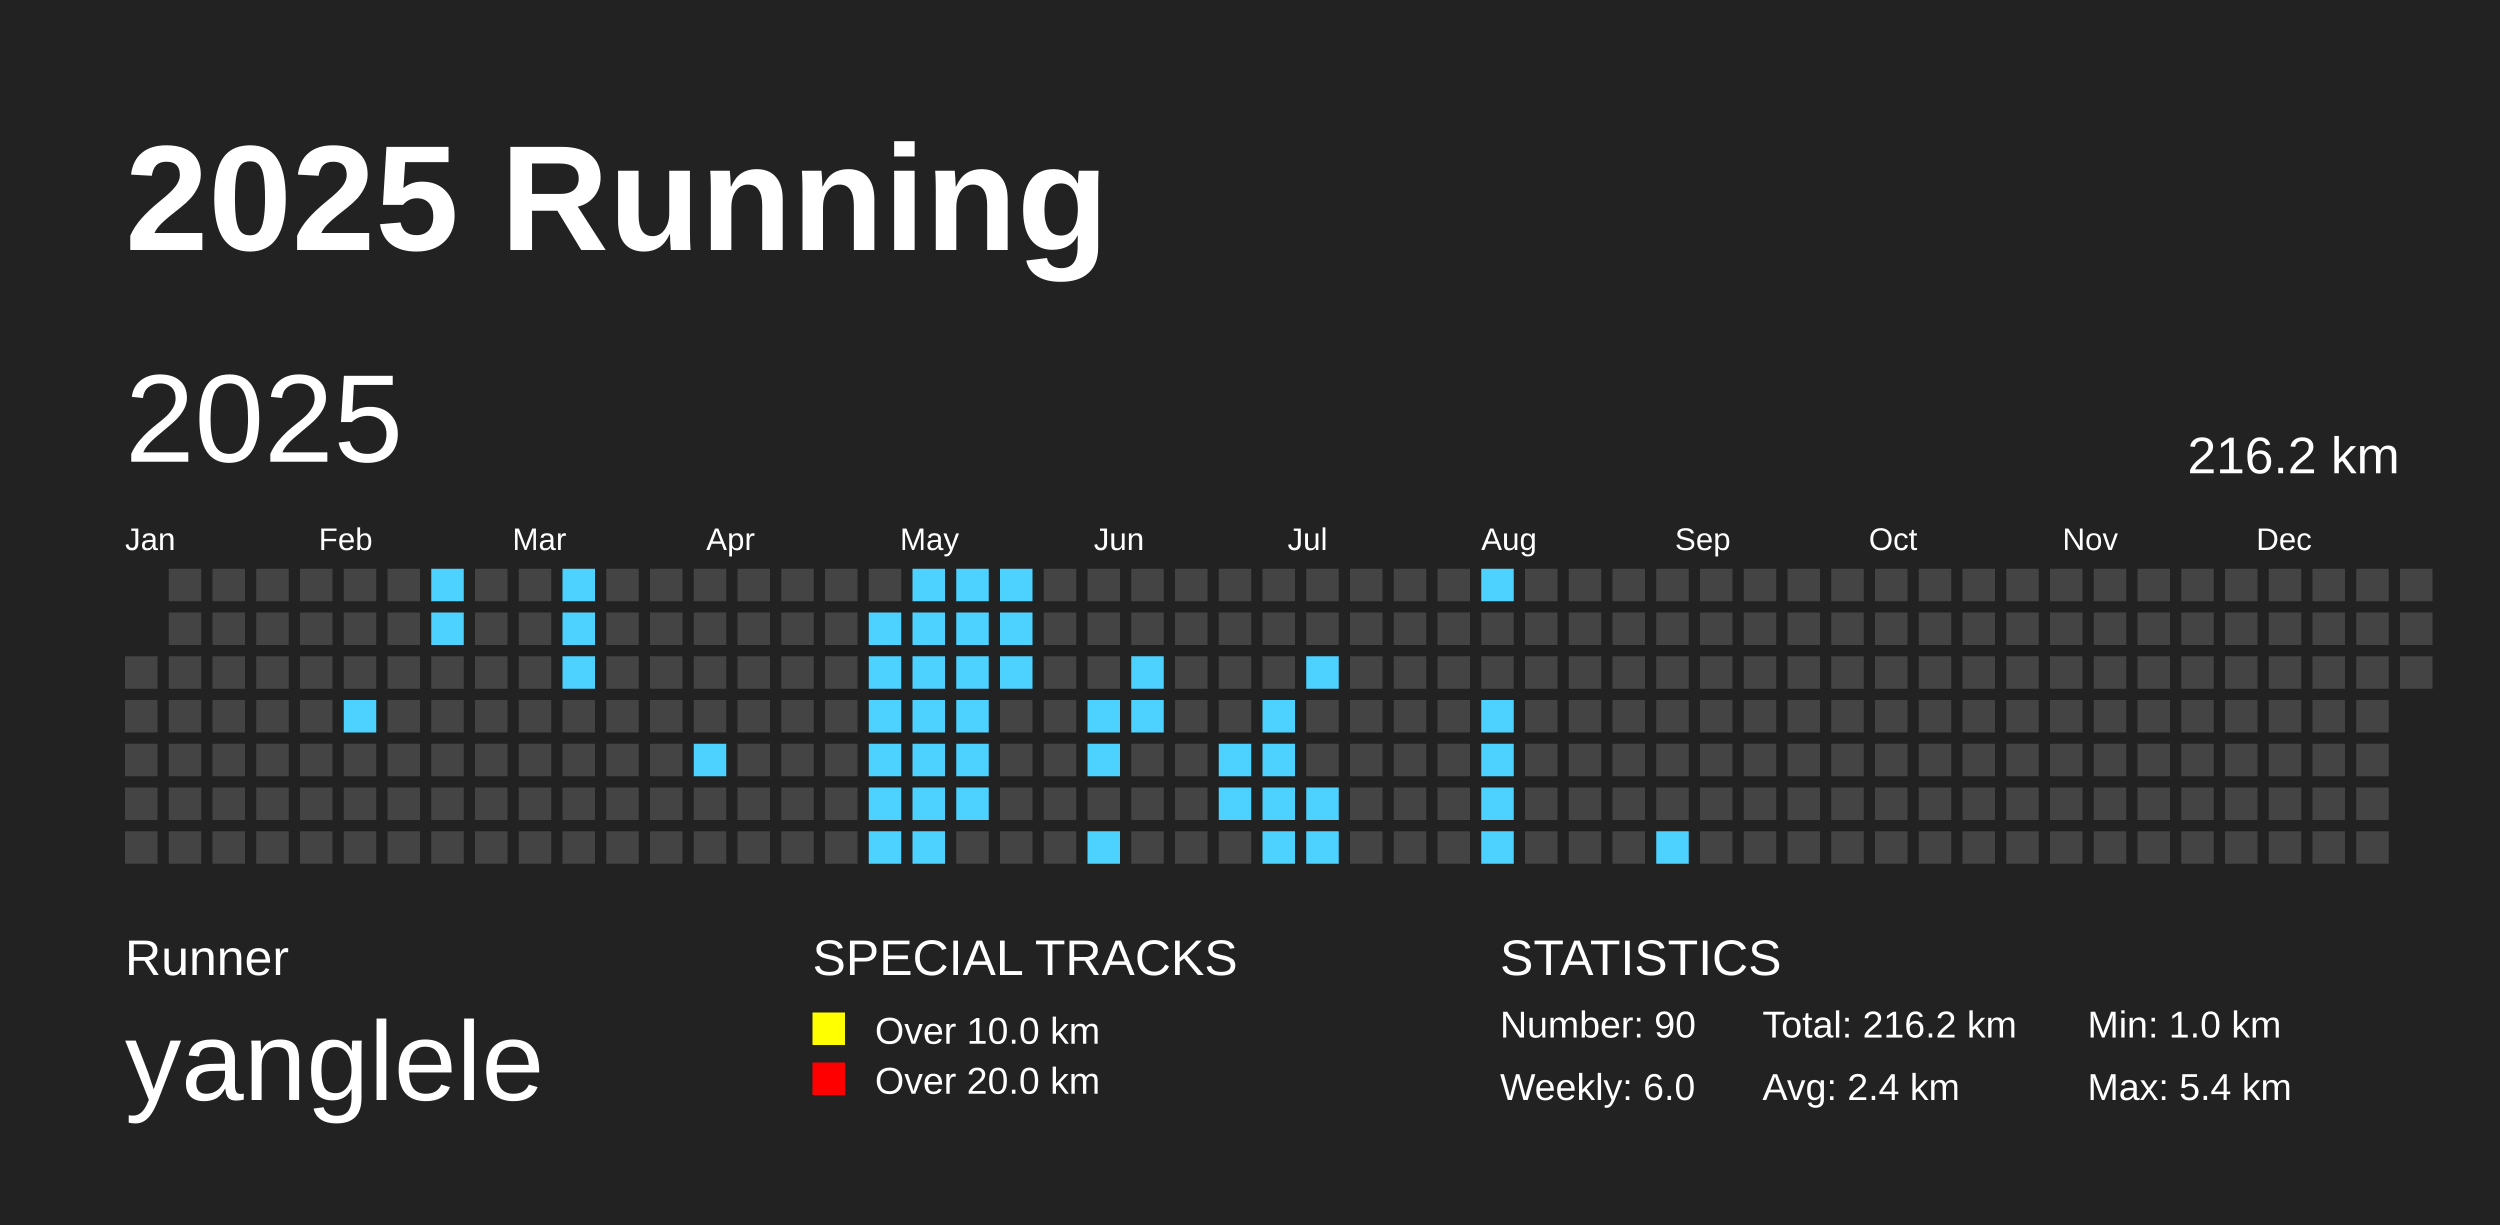
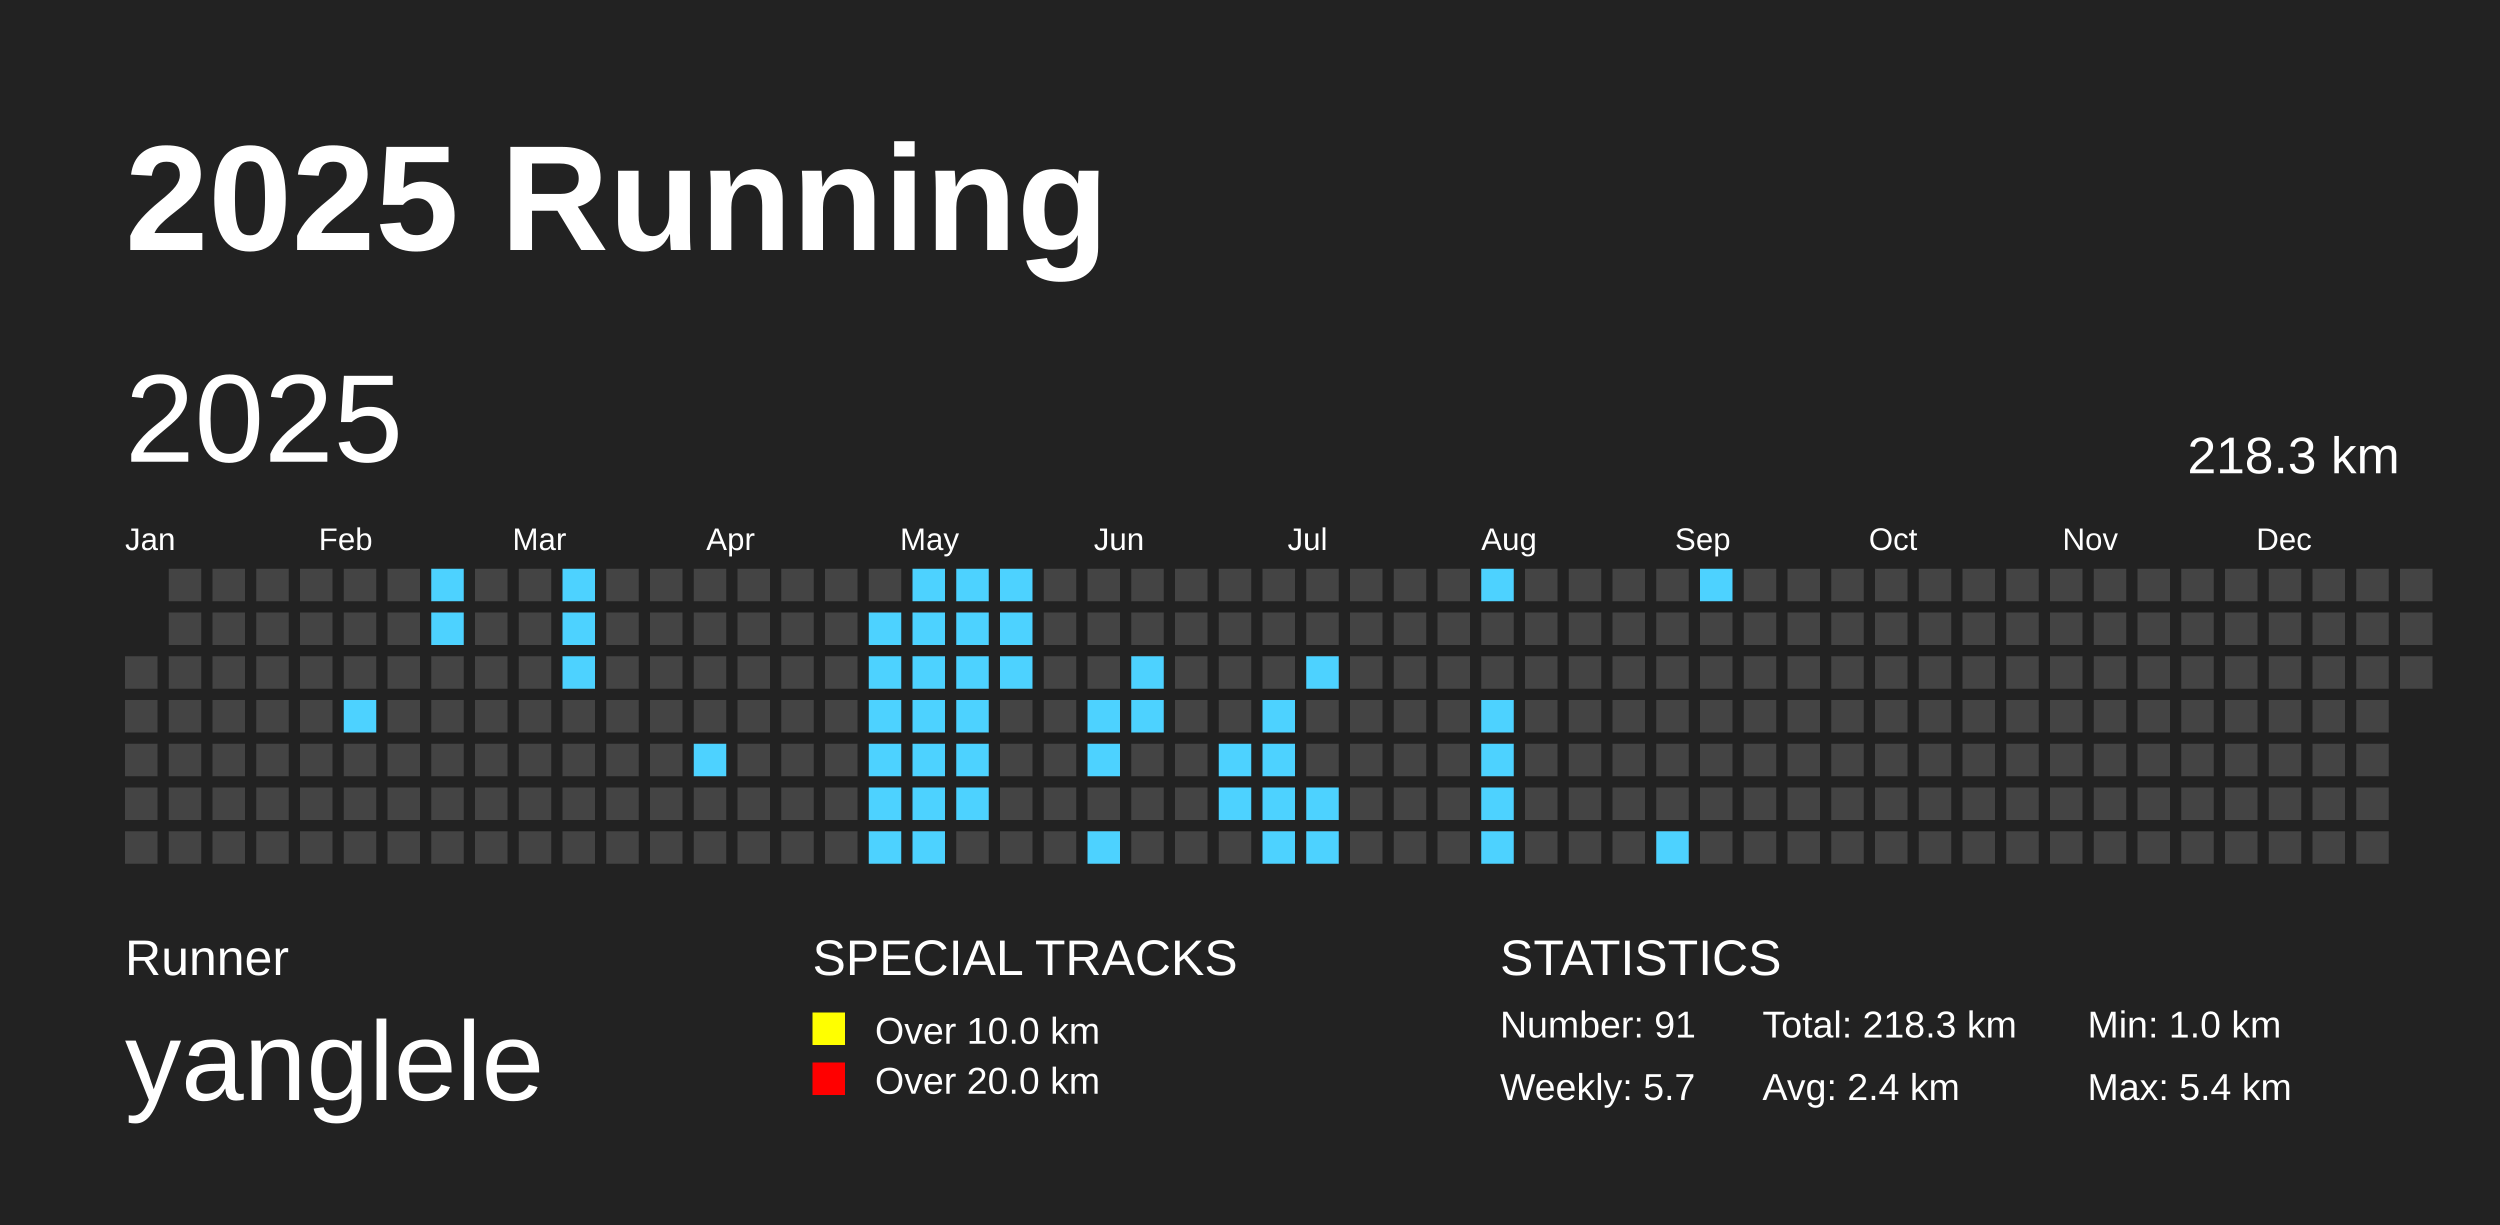
<svg xmlns="http://www.w3.org/2000/svg" baseProfile="full" height="98mm" version="1.1" viewBox="0,0,200,98" width="200mm">
  <defs />
  <rect fill="#222222" height="98" width="200" x="0" y="0" />
  <text fill="#FFFFFF" style="font-size:12px; font-family:Arial; font-weight:bold;" x="10" y="20">2025 Running</text>
  <text fill="#FFFFFF" style="font-size:4px; font-family:Arial" x="10" y="78">Runner</text>
  <text fill="#FFFFFF" style="font-size:9px; font-family:Arial" x="10" y="88">yanglele</text>
  <text fill="#FFFFFF" style="font-size:4px; font-family:Arial" x="65" y="78">SPECIAL TRACKS</text>
  <rect fill="yellow" height="2.6" width="2.6" x="65" y="81" />
  <text fill="#FFFFFF" style="font-size:3px; font-family:Arial" x="70" y="83.5">Over 10.0 km</text>
  <rect fill="red" height="2.6" width="2.6" x="65" y="85" />
  <text fill="#FFFFFF" style="font-size:3px; font-family:Arial" x="70" y="87.5">Over 20.0 km</text>
  <text fill="#FFFFFF" style="font-size:4px; font-family:Arial" x="120" y="78">STATISTICS</text>
-   <text fill="#FFFFFF" style="font-size:3px; font-family:Arial" x="120" y="83">Number: 90</text>
-   <text fill="#FFFFFF" style="font-size:3px; font-family:Arial" x="120" y="88">Weekly: 6.0</text>
-   <text fill="#FFFFFF" style="font-size:3px; font-family:Arial" x="141" y="83">Total: 216.2 km</text>
+   <text fill="#FFFFFF" style="font-size:3px; font-family:Arial" x="120" y="83">Number: 91</text>
+   <text fill="#FFFFFF" style="font-size:3px; font-family:Arial" x="120" y="88">Weekly: 5.7</text>
+   <text fill="#FFFFFF" style="font-size:3px; font-family:Arial" x="141" y="83">Total: 218.3 km</text>
  <text fill="#FFFFFF" style="font-size:3px; font-family:Arial" x="141" y="88">Avg: 2.4 km</text>
  <text fill="#FFFFFF" style="font-size:3px; font-family:Arial" x="167" y="83">Min: 1.0 km</text>
  <text fill="#FFFFFF" style="font-size:3px; font-family:Arial" x="167" y="88">Max: 5.4 km</text>
  <text dominant-baseline="hanging" fill="#FFFFFF" style="font-size:10.0px; font-family:Arial;" x="10" y="30">2025</text>
-   <text dominant-baseline="hanging" fill="#FFFFFF" style="font-size:4.125px; font-family:Arial;" x="175" y="35">216.2 km</text>
+   <text dominant-baseline="hanging" fill="#FFFFFF" style="font-size:4.125px; font-family:Arial;" x="175" y="35">218.3 km</text>
  <text fill="#FFFFFF" style="font-size:2.5px; font-family:Arial" x="10.0" y="44">Jan</text>
  <text fill="#FFFFFF" style="font-size:2.5px; font-family:Arial" x="25.5" y="44">Feb</text>
  <text fill="#FFFFFF" style="font-size:2.5px; font-family:Arial" x="41.0" y="44">Mar</text>
  <text fill="#FFFFFF" style="font-size:2.5px; font-family:Arial" x="56.5" y="44">Apr</text>
  <text fill="#FFFFFF" style="font-size:2.5px; font-family:Arial" x="72.0" y="44">May</text>
  <text fill="#FFFFFF" style="font-size:2.5px; font-family:Arial" x="87.5" y="44">Jun</text>
  <text fill="#FFFFFF" style="font-size:2.5px; font-family:Arial" x="103.0" y="44">Jul</text>
  <text fill="#FFFFFF" style="font-size:2.5px; font-family:Arial" x="118.5" y="44">Aug</text>
  <text fill="#FFFFFF" style="font-size:2.5px; font-family:Arial" x="134.0" y="44">Sep</text>
  <text fill="#FFFFFF" style="font-size:2.5px; font-family:Arial" x="149.5" y="44">Oct</text>
  <text fill="#FFFFFF" style="font-size:2.5px; font-family:Arial" x="165.0" y="44">Nov</text>
  <text fill="#FFFFFF" style="font-size:2.5px; font-family:Arial" x="180.5" y="44">Dec</text>
  <rect fill="#444444" height="2.6" width="2.6" x="10.0" y="52.5" />
  <rect fill="#444444" height="2.6" width="2.6" x="10.0" y="56.0" />
  <rect fill="#444444" height="2.6" width="2.6" x="10.0" y="59.5" />
  <rect fill="#444444" height="2.6" width="2.6" x="10.0" y="63.0" />
  <rect fill="#444444" height="2.6" width="2.6" x="10.0" y="66.5" />
  <rect fill="#444444" height="2.6" width="2.6" x="13.5" y="45.5" />
  <rect fill="#444444" height="2.6" width="2.6" x="13.5" y="49.0" />
  <rect fill="#444444" height="2.6" width="2.6" x="13.5" y="52.5" />
  <rect fill="#444444" height="2.6" width="2.6" x="13.5" y="56.0" />
  <rect fill="#444444" height="2.6" width="2.6" x="13.5" y="59.5" />
  <rect fill="#444444" height="2.6" width="2.6" x="13.5" y="63.0" />
  <rect fill="#444444" height="2.6" width="2.6" x="13.5" y="66.5" />
  <rect fill="#444444" height="2.6" width="2.6" x="17.0" y="45.5" />
  <rect fill="#444444" height="2.6" width="2.6" x="17.0" y="49.0" />
  <rect fill="#444444" height="2.6" width="2.6" x="17.0" y="52.5" />
  <rect fill="#444444" height="2.6" width="2.6" x="17.0" y="56.0" />
  <rect fill="#444444" height="2.6" width="2.6" x="17.0" y="59.5" />
  <rect fill="#444444" height="2.6" width="2.6" x="17.0" y="63.0" />
  <rect fill="#444444" height="2.6" width="2.6" x="17.0" y="66.5" />
  <rect fill="#444444" height="2.6" width="2.6" x="20.5" y="45.5" />
  <rect fill="#444444" height="2.6" width="2.6" x="20.5" y="49.0" />
  <rect fill="#444444" height="2.6" width="2.6" x="20.5" y="52.5" />
  <rect fill="#444444" height="2.6" width="2.6" x="20.5" y="56.0" />
  <rect fill="#444444" height="2.6" width="2.6" x="20.5" y="59.5" />
  <rect fill="#444444" height="2.6" width="2.6" x="20.5" y="63.0" />
  <rect fill="#444444" height="2.6" width="2.6" x="20.5" y="66.5" />
  <rect fill="#444444" height="2.6" width="2.6" x="24.0" y="45.5" />
  <rect fill="#444444" height="2.6" width="2.6" x="24.0" y="49.0" />
  <rect fill="#444444" height="2.6" width="2.6" x="24.0" y="52.5" />
  <rect fill="#444444" height="2.6" width="2.6" x="24.0" y="56.0" />
  <rect fill="#444444" height="2.6" width="2.6" x="24.0" y="59.5" />
  <rect fill="#444444" height="2.6" width="2.6" x="24.0" y="63.0" />
  <rect fill="#444444" height="2.6" width="2.6" x="24.0" y="66.5" />
  <rect fill="#444444" height="2.6" width="2.6" x="27.5" y="45.5" />
  <rect fill="#444444" height="2.6" width="2.6" x="27.5" y="49.0" />
  <rect fill="#444444" height="2.6" width="2.6" x="27.5" y="52.5" />
  <rect fill="#4DD2FF" height="2.6" width="2.6" x="27.5" y="56.0" />
  <rect fill="#444444" height="2.6" width="2.6" x="27.5" y="59.5" />
  <rect fill="#444444" height="2.6" width="2.6" x="27.5" y="63.0" />
  <rect fill="#444444" height="2.6" width="2.6" x="27.5" y="66.5" />
  <rect fill="#444444" height="2.6" width="2.6" x="31.0" y="45.5" />
  <rect fill="#444444" height="2.6" width="2.6" x="31.0" y="49.0" />
  <rect fill="#444444" height="2.6" width="2.6" x="31.0" y="52.5" />
  <rect fill="#444444" height="2.6" width="2.6" x="31.0" y="56.0" />
  <rect fill="#444444" height="2.6" width="2.6" x="31.0" y="59.5" />
  <rect fill="#444444" height="2.6" width="2.6" x="31.0" y="63.0" />
  <rect fill="#444444" height="2.6" width="2.6" x="31.0" y="66.5" />
  <rect fill="#4DD2FF" height="2.6" width="2.6" x="34.5" y="45.5" />
  <rect fill="#4DD2FF" height="2.6" width="2.6" x="34.5" y="49.0" />
  <rect fill="#444444" height="2.6" width="2.6" x="34.5" y="52.5" />
  <rect fill="#444444" height="2.6" width="2.6" x="34.5" y="56.0" />
  <rect fill="#444444" height="2.6" width="2.6" x="34.5" y="59.5" />
  <rect fill="#444444" height="2.6" width="2.6" x="34.5" y="63.0" />
  <rect fill="#444444" height="2.6" width="2.6" x="34.5" y="66.5" />
  <rect fill="#444444" height="2.6" width="2.6" x="38.0" y="45.5" />
  <rect fill="#444444" height="2.6" width="2.6" x="38.0" y="49.0" />
  <rect fill="#444444" height="2.6" width="2.6" x="38.0" y="52.5" />
  <rect fill="#444444" height="2.6" width="2.6" x="38.0" y="56.0" />
  <rect fill="#444444" height="2.6" width="2.6" x="38.0" y="59.5" />
  <rect fill="#444444" height="2.6" width="2.6" x="38.0" y="63.0" />
  <rect fill="#444444" height="2.6" width="2.6" x="38.0" y="66.5" />
  <rect fill="#444444" height="2.6" width="2.6" x="41.5" y="45.5" />
  <rect fill="#444444" height="2.6" width="2.6" x="41.5" y="49.0" />
  <rect fill="#444444" height="2.6" width="2.6" x="41.5" y="52.5" />
  <rect fill="#444444" height="2.6" width="2.6" x="41.5" y="56.0" />
  <rect fill="#444444" height="2.6" width="2.6" x="41.5" y="59.5" />
  <rect fill="#444444" height="2.6" width="2.6" x="41.5" y="63.0" />
  <rect fill="#444444" height="2.6" width="2.6" x="41.5" y="66.5" />
  <rect fill="#4DD2FF" height="2.6" width="2.6" x="45.0" y="45.5" />
  <rect fill="#4DD2FF" height="2.6" width="2.6" x="45.0" y="49.0" />
  <rect fill="#4DD2FF" height="2.6" width="2.6" x="45.0" y="52.5" />
  <rect fill="#444444" height="2.6" width="2.6" x="45.0" y="56.0" />
  <rect fill="#444444" height="2.6" width="2.6" x="45.0" y="59.5" />
  <rect fill="#444444" height="2.6" width="2.6" x="45.0" y="63.0" />
  <rect fill="#444444" height="2.6" width="2.6" x="45.0" y="66.5" />
  <rect fill="#444444" height="2.6" width="2.6" x="48.5" y="45.5" />
  <rect fill="#444444" height="2.6" width="2.6" x="48.5" y="49.0" />
  <rect fill="#444444" height="2.6" width="2.6" x="48.5" y="52.5" />
  <rect fill="#444444" height="2.6" width="2.6" x="48.5" y="56.0" />
  <rect fill="#444444" height="2.6" width="2.6" x="48.5" y="59.5" />
  <rect fill="#444444" height="2.6" width="2.6" x="48.5" y="63.0" />
  <rect fill="#444444" height="2.6" width="2.6" x="48.5" y="66.5" />
  <rect fill="#444444" height="2.6" width="2.6" x="52.0" y="45.5" />
  <rect fill="#444444" height="2.6" width="2.6" x="52.0" y="49.0" />
  <rect fill="#444444" height="2.6" width="2.6" x="52.0" y="52.5" />
  <rect fill="#444444" height="2.6" width="2.6" x="52.0" y="56.0" />
  <rect fill="#444444" height="2.6" width="2.6" x="52.0" y="59.5" />
  <rect fill="#444444" height="2.6" width="2.6" x="52.0" y="63.0" />
  <rect fill="#444444" height="2.6" width="2.6" x="52.0" y="66.5" />
  <rect fill="#444444" height="2.6" width="2.6" x="55.5" y="45.5" />
  <rect fill="#444444" height="2.6" width="2.6" x="55.5" y="49.0" />
  <rect fill="#444444" height="2.6" width="2.6" x="55.5" y="52.5" />
  <rect fill="#444444" height="2.6" width="2.6" x="55.5" y="56.0" />
  <rect fill="#4DD2FF" height="2.6" width="2.6" x="55.5" y="59.5" />
  <rect fill="#444444" height="2.6" width="2.6" x="55.5" y="63.0" />
  <rect fill="#444444" height="2.6" width="2.6" x="55.5" y="66.5" />
  <rect fill="#444444" height="2.6" width="2.6" x="59.0" y="45.5" />
  <rect fill="#444444" height="2.6" width="2.6" x="59.0" y="49.0" />
  <rect fill="#444444" height="2.6" width="2.6" x="59.0" y="52.5" />
  <rect fill="#444444" height="2.6" width="2.6" x="59.0" y="56.0" />
  <rect fill="#444444" height="2.6" width="2.6" x="59.0" y="59.5" />
  <rect fill="#444444" height="2.6" width="2.6" x="59.0" y="63.0" />
  <rect fill="#444444" height="2.6" width="2.6" x="59.0" y="66.5" />
  <rect fill="#444444" height="2.6" width="2.6" x="62.5" y="45.5" />
  <rect fill="#444444" height="2.6" width="2.6" x="62.5" y="49.0" />
  <rect fill="#444444" height="2.6" width="2.6" x="62.5" y="52.5" />
  <rect fill="#444444" height="2.6" width="2.6" x="62.5" y="56.0" />
  <rect fill="#444444" height="2.6" width="2.6" x="62.5" y="59.5" />
  <rect fill="#444444" height="2.6" width="2.6" x="62.5" y="63.0" />
  <rect fill="#444444" height="2.6" width="2.6" x="62.5" y="66.5" />
  <rect fill="#444444" height="2.6" width="2.6" x="66.0" y="45.5" />
  <rect fill="#444444" height="2.6" width="2.6" x="66.0" y="49.0" />
  <rect fill="#444444" height="2.6" width="2.6" x="66.0" y="52.5" />
  <rect fill="#444444" height="2.6" width="2.6" x="66.0" y="56.0" />
  <rect fill="#444444" height="2.6" width="2.6" x="66.0" y="59.5" />
  <rect fill="#444444" height="2.6" width="2.6" x="66.0" y="63.0" />
  <rect fill="#444444" height="2.6" width="2.6" x="66.0" y="66.5" />
  <rect fill="#444444" height="2.6" width="2.6" x="69.5" y="45.5" />
  <rect fill="#4DD2FF" height="2.6" width="2.6" x="69.5" y="49.0" />
  <rect fill="#4DD2FF" height="2.6" width="2.6" x="69.5" y="52.5" />
  <rect fill="#4DD2FF" height="2.6" width="2.6" x="69.5" y="56.0" />
  <rect fill="#4DD2FF" height="2.6" width="2.6" x="69.5" y="59.5" />
  <rect fill="#4DD2FF" height="2.6" width="2.6" x="69.5" y="63.0" />
  <rect fill="#4DD2FF" height="2.6" width="2.6" x="69.5" y="66.5" />
  <rect fill="#4DD2FF" height="2.6" width="2.6" x="73.0" y="45.5" />
  <rect fill="#4DD2FF" height="2.6" width="2.6" x="73.0" y="49.0" />
  <rect fill="#4DD2FF" height="2.6" width="2.6" x="73.0" y="52.5" />
  <rect fill="#4DD2FF" height="2.6" width="2.6" x="73.0" y="56.0" />
  <rect fill="#4DD2FF" height="2.6" width="2.6" x="73.0" y="59.5" />
  <rect fill="#4DD2FF" height="2.6" width="2.6" x="73.0" y="63.0" />
  <rect fill="#4DD2FF" height="2.6" width="2.6" x="73.0" y="66.5" />
  <rect fill="#4DD2FF" height="2.6" width="2.6" x="76.5" y="45.5" />
  <rect fill="#4DD2FF" height="2.6" width="2.6" x="76.5" y="49.0" />
  <rect fill="#4DD2FF" height="2.6" width="2.6" x="76.5" y="52.5" />
  <rect fill="#4DD2FF" height="2.6" width="2.6" x="76.5" y="56.0" />
  <rect fill="#4DD2FF" height="2.6" width="2.6" x="76.5" y="59.5" />
  <rect fill="#4DD2FF" height="2.6" width="2.6" x="76.5" y="63.0" />
  <rect fill="#444444" height="2.6" width="2.6" x="76.5" y="66.5" />
  <rect fill="#4DD2FF" height="2.6" width="2.6" x="80.0" y="45.5" />
  <rect fill="#4DD2FF" height="2.6" width="2.6" x="80.0" y="49.0" />
  <rect fill="#4DD2FF" height="2.6" width="2.6" x="80.0" y="52.5" />
  <rect fill="#444444" height="2.6" width="2.6" x="80.0" y="56.0" />
  <rect fill="#444444" height="2.6" width="2.6" x="80.0" y="59.5" />
  <rect fill="#444444" height="2.6" width="2.6" x="80.0" y="63.0" />
  <rect fill="#444444" height="2.6" width="2.6" x="80.0" y="66.5" />
  <rect fill="#444444" height="2.6" width="2.6" x="83.5" y="45.5" />
  <rect fill="#444444" height="2.6" width="2.6" x="83.5" y="49.0" />
  <rect fill="#444444" height="2.6" width="2.6" x="83.5" y="52.5" />
  <rect fill="#444444" height="2.6" width="2.6" x="83.5" y="56.0" />
  <rect fill="#444444" height="2.6" width="2.6" x="83.5" y="59.5" />
  <rect fill="#444444" height="2.6" width="2.6" x="83.5" y="63.0" />
  <rect fill="#444444" height="2.6" width="2.6" x="83.5" y="66.5" />
  <rect fill="#444444" height="2.6" width="2.6" x="87.0" y="45.5" />
  <rect fill="#444444" height="2.6" width="2.6" x="87.0" y="49.0" />
  <rect fill="#444444" height="2.6" width="2.6" x="87.0" y="52.5" />
  <rect fill="#4DD2FF" height="2.6" width="2.6" x="87.0" y="56.0" />
  <rect fill="#4DD2FF" height="2.6" width="2.6" x="87.0" y="59.5" />
  <rect fill="#444444" height="2.6" width="2.6" x="87.0" y="63.0" />
  <rect fill="#4DD2FF" height="2.6" width="2.6" x="87.0" y="66.5" />
  <rect fill="#444444" height="2.6" width="2.6" x="90.5" y="45.5" />
  <rect fill="#444444" height="2.6" width="2.6" x="90.5" y="49.0" />
  <rect fill="#4DD2FF" height="2.6" width="2.6" x="90.5" y="52.5" />
  <rect fill="#4DD2FF" height="2.6" width="2.6" x="90.5" y="56.0" />
  <rect fill="#444444" height="2.6" width="2.6" x="90.5" y="59.5" />
  <rect fill="#444444" height="2.6" width="2.6" x="90.5" y="63.0" />
  <rect fill="#444444" height="2.6" width="2.6" x="90.5" y="66.5" />
  <rect fill="#444444" height="2.6" width="2.6" x="94.0" y="45.5" />
  <rect fill="#444444" height="2.6" width="2.6" x="94.0" y="49.0" />
  <rect fill="#444444" height="2.6" width="2.6" x="94.0" y="52.5" />
  <rect fill="#444444" height="2.6" width="2.6" x="94.0" y="56.0" />
  <rect fill="#444444" height="2.6" width="2.6" x="94.0" y="59.5" />
  <rect fill="#444444" height="2.6" width="2.6" x="94.0" y="63.0" />
  <rect fill="#444444" height="2.6" width="2.6" x="94.0" y="66.5" />
  <rect fill="#444444" height="2.6" width="2.6" x="97.5" y="45.5" />
  <rect fill="#444444" height="2.6" width="2.6" x="97.5" y="49.0" />
  <rect fill="#444444" height="2.6" width="2.6" x="97.5" y="52.5" />
  <rect fill="#444444" height="2.6" width="2.6" x="97.5" y="56.0" />
  <rect fill="#4DD2FF" height="2.6" width="2.6" x="97.5" y="59.5" />
  <rect fill="#4DD2FF" height="2.6" width="2.6" x="97.5" y="63.0" />
  <rect fill="#444444" height="2.6" width="2.6" x="97.5" y="66.5" />
  <rect fill="#444444" height="2.6" width="2.6" x="101.0" y="45.5" />
  <rect fill="#444444" height="2.6" width="2.6" x="101.0" y="49.0" />
  <rect fill="#444444" height="2.6" width="2.6" x="101.0" y="52.5" />
  <rect fill="#4DD2FF" height="2.6" width="2.6" x="101.0" y="56.0" />
  <rect fill="#4DD2FF" height="2.6" width="2.6" x="101.0" y="59.5" />
  <rect fill="#4DD2FF" height="2.6" width="2.6" x="101.0" y="63.0" />
  <rect fill="#4DD2FF" height="2.6" width="2.6" x="101.0" y="66.5" />
  <rect fill="#444444" height="2.6" width="2.6" x="104.5" y="45.5" />
  <rect fill="#444444" height="2.6" width="2.6" x="104.5" y="49.0" />
  <rect fill="#4DD2FF" height="2.6" width="2.6" x="104.5" y="52.5" />
  <rect fill="#444444" height="2.6" width="2.6" x="104.5" y="56.0" />
  <rect fill="#444444" height="2.6" width="2.6" x="104.5" y="59.5" />
  <rect fill="#4DD2FF" height="2.6" width="2.6" x="104.5" y="63.0" />
  <rect fill="#4DD2FF" height="2.6" width="2.6" x="104.5" y="66.5" />
  <rect fill="#444444" height="2.6" width="2.6" x="108.0" y="45.5" />
  <rect fill="#444444" height="2.6" width="2.6" x="108.0" y="49.0" />
  <rect fill="#444444" height="2.6" width="2.6" x="108.0" y="52.5" />
  <rect fill="#444444" height="2.6" width="2.6" x="108.0" y="56.0" />
  <rect fill="#444444" height="2.6" width="2.6" x="108.0" y="59.5" />
  <rect fill="#444444" height="2.6" width="2.6" x="108.0" y="63.0" />
  <rect fill="#444444" height="2.6" width="2.6" x="108.0" y="66.5" />
  <rect fill="#444444" height="2.6" width="2.6" x="111.5" y="45.5" />
  <rect fill="#444444" height="2.6" width="2.6" x="111.5" y="49.0" />
  <rect fill="#444444" height="2.6" width="2.6" x="111.5" y="52.5" />
  <rect fill="#444444" height="2.6" width="2.6" x="111.5" y="56.0" />
  <rect fill="#444444" height="2.6" width="2.6" x="111.5" y="59.5" />
  <rect fill="#444444" height="2.6" width="2.6" x="111.5" y="63.0" />
  <rect fill="#444444" height="2.6" width="2.6" x="111.5" y="66.5" />
  <rect fill="#444444" height="2.6" width="2.6" x="115.0" y="45.5" />
  <rect fill="#444444" height="2.6" width="2.6" x="115.0" y="49.0" />
  <rect fill="#444444" height="2.6" width="2.6" x="115.0" y="52.5" />
  <rect fill="#444444" height="2.6" width="2.6" x="115.0" y="56.0" />
  <rect fill="#444444" height="2.6" width="2.6" x="115.0" y="59.5" />
  <rect fill="#444444" height="2.6" width="2.6" x="115.0" y="63.0" />
  <rect fill="#444444" height="2.6" width="2.6" x="115.0" y="66.5" />
  <rect fill="#4DD2FF" height="2.6" width="2.6" x="118.5" y="45.5" />
  <rect fill="#444444" height="2.6" width="2.6" x="118.5" y="49.0" />
  <rect fill="#444444" height="2.6" width="2.6" x="118.5" y="52.5" />
  <rect fill="#4DD2FF" height="2.6" width="2.6" x="118.5" y="56.0" />
  <rect fill="#4DD2FF" height="2.6" width="2.6" x="118.5" y="59.5" />
  <rect fill="#4DD2FF" height="2.6" width="2.6" x="118.5" y="63.0" />
  <rect fill="#4DD2FF" height="2.6" width="2.6" x="118.5" y="66.5" />
  <rect fill="#444444" height="2.6" width="2.6" x="122.0" y="45.5" />
  <rect fill="#444444" height="2.6" width="2.6" x="122.0" y="49.0" />
  <rect fill="#444444" height="2.6" width="2.6" x="122.0" y="52.5" />
  <rect fill="#444444" height="2.6" width="2.6" x="122.0" y="56.0" />
  <rect fill="#444444" height="2.6" width="2.6" x="122.0" y="59.5" />
  <rect fill="#444444" height="2.6" width="2.6" x="122.0" y="63.0" />
  <rect fill="#444444" height="2.6" width="2.6" x="122.0" y="66.5" />
  <rect fill="#444444" height="2.6" width="2.6" x="125.5" y="45.5" />
  <rect fill="#444444" height="2.6" width="2.6" x="125.5" y="49.0" />
  <rect fill="#444444" height="2.6" width="2.6" x="125.5" y="52.5" />
  <rect fill="#444444" height="2.6" width="2.6" x="125.5" y="56.0" />
  <rect fill="#444444" height="2.6" width="2.6" x="125.5" y="59.5" />
  <rect fill="#444444" height="2.6" width="2.6" x="125.5" y="63.0" />
  <rect fill="#444444" height="2.6" width="2.6" x="125.5" y="66.5" />
  <rect fill="#444444" height="2.6" width="2.6" x="129.0" y="45.5" />
  <rect fill="#444444" height="2.6" width="2.6" x="129.0" y="49.0" />
  <rect fill="#444444" height="2.6" width="2.6" x="129.0" y="52.5" />
  <rect fill="#444444" height="2.6" width="2.6" x="129.0" y="56.0" />
  <rect fill="#444444" height="2.6" width="2.6" x="129.0" y="59.5" />
  <rect fill="#444444" height="2.6" width="2.6" x="129.0" y="63.0" />
  <rect fill="#444444" height="2.6" width="2.6" x="129.0" y="66.5" />
  <rect fill="#444444" height="2.6" width="2.6" x="132.5" y="45.5" />
  <rect fill="#444444" height="2.6" width="2.6" x="132.5" y="49.0" />
  <rect fill="#444444" height="2.6" width="2.6" x="132.5" y="52.5" />
  <rect fill="#444444" height="2.6" width="2.6" x="132.5" y="56.0" />
  <rect fill="#444444" height="2.6" width="2.6" x="132.5" y="59.5" />
  <rect fill="#444444" height="2.6" width="2.6" x="132.5" y="63.0" />
  <rect fill="#4DD2FF" height="2.6" width="2.6" x="132.5" y="66.5" />
-   <rect fill="#444444" height="2.6" width="2.6" x="136.0" y="45.5" />
+   <rect fill="#4DD2FF" height="2.6" width="2.6" x="136.0" y="45.5" />
  <rect fill="#444444" height="2.6" width="2.6" x="136.0" y="49.0" />
  <rect fill="#444444" height="2.6" width="2.6" x="136.0" y="52.5" />
  <rect fill="#444444" height="2.6" width="2.6" x="136.0" y="56.0" />
  <rect fill="#444444" height="2.6" width="2.6" x="136.0" y="59.5" />
  <rect fill="#444444" height="2.6" width="2.6" x="136.0" y="63.0" />
  <rect fill="#444444" height="2.6" width="2.6" x="136.0" y="66.5" />
  <rect fill="#444444" height="2.6" width="2.6" x="139.5" y="45.5" />
  <rect fill="#444444" height="2.6" width="2.6" x="139.5" y="49.0" />
  <rect fill="#444444" height="2.6" width="2.6" x="139.5" y="52.5" />
  <rect fill="#444444" height="2.6" width="2.6" x="139.5" y="56.0" />
  <rect fill="#444444" height="2.6" width="2.6" x="139.5" y="59.5" />
  <rect fill="#444444" height="2.6" width="2.6" x="139.5" y="63.0" />
  <rect fill="#444444" height="2.6" width="2.6" x="139.5" y="66.5" />
  <rect fill="#444444" height="2.6" width="2.6" x="143.0" y="45.5" />
  <rect fill="#444444" height="2.6" width="2.6" x="143.0" y="49.0" />
  <rect fill="#444444" height="2.6" width="2.6" x="143.0" y="52.5" />
  <rect fill="#444444" height="2.6" width="2.6" x="143.0" y="56.0" />
  <rect fill="#444444" height="2.6" width="2.6" x="143.0" y="59.5" />
  <rect fill="#444444" height="2.6" width="2.6" x="143.0" y="63.0" />
  <rect fill="#444444" height="2.6" width="2.6" x="143.0" y="66.5" />
  <rect fill="#444444" height="2.6" width="2.6" x="146.5" y="45.5" />
  <rect fill="#444444" height="2.6" width="2.6" x="146.5" y="49.0" />
  <rect fill="#444444" height="2.6" width="2.6" x="146.5" y="52.5" />
  <rect fill="#444444" height="2.6" width="2.6" x="146.5" y="56.0" />
  <rect fill="#444444" height="2.6" width="2.6" x="146.5" y="59.5" />
  <rect fill="#444444" height="2.6" width="2.6" x="146.5" y="63.0" />
  <rect fill="#444444" height="2.6" width="2.6" x="146.5" y="66.5" />
  <rect fill="#444444" height="2.6" width="2.6" x="150.0" y="45.5" />
  <rect fill="#444444" height="2.6" width="2.6" x="150.0" y="49.0" />
  <rect fill="#444444" height="2.6" width="2.6" x="150.0" y="52.5" />
  <rect fill="#444444" height="2.6" width="2.6" x="150.0" y="56.0" />
  <rect fill="#444444" height="2.6" width="2.6" x="150.0" y="59.5" />
  <rect fill="#444444" height="2.6" width="2.6" x="150.0" y="63.0" />
  <rect fill="#444444" height="2.6" width="2.6" x="150.0" y="66.5" />
  <rect fill="#444444" height="2.6" width="2.6" x="153.5" y="45.5" />
  <rect fill="#444444" height="2.6" width="2.6" x="153.5" y="49.0" />
  <rect fill="#444444" height="2.6" width="2.6" x="153.5" y="52.5" />
  <rect fill="#444444" height="2.6" width="2.6" x="153.5" y="56.0" />
  <rect fill="#444444" height="2.6" width="2.6" x="153.5" y="59.5" />
  <rect fill="#444444" height="2.6" width="2.6" x="153.5" y="63.0" />
  <rect fill="#444444" height="2.6" width="2.6" x="153.5" y="66.5" />
  <rect fill="#444444" height="2.6" width="2.6" x="157.0" y="45.5" />
  <rect fill="#444444" height="2.6" width="2.6" x="157.0" y="49.0" />
  <rect fill="#444444" height="2.6" width="2.6" x="157.0" y="52.5" />
  <rect fill="#444444" height="2.6" width="2.6" x="157.0" y="56.0" />
  <rect fill="#444444" height="2.6" width="2.6" x="157.0" y="59.5" />
  <rect fill="#444444" height="2.6" width="2.6" x="157.0" y="63.0" />
  <rect fill="#444444" height="2.6" width="2.6" x="157.0" y="66.5" />
  <rect fill="#444444" height="2.6" width="2.6" x="160.5" y="45.5" />
  <rect fill="#444444" height="2.6" width="2.6" x="160.5" y="49.0" />
  <rect fill="#444444" height="2.6" width="2.6" x="160.5" y="52.5" />
  <rect fill="#444444" height="2.6" width="2.6" x="160.5" y="56.0" />
  <rect fill="#444444" height="2.6" width="2.6" x="160.5" y="59.5" />
  <rect fill="#444444" height="2.6" width="2.6" x="160.5" y="63.0" />
  <rect fill="#444444" height="2.6" width="2.6" x="160.5" y="66.5" />
  <rect fill="#444444" height="2.6" width="2.6" x="164.0" y="45.5" />
  <rect fill="#444444" height="2.6" width="2.6" x="164.0" y="49.0" />
  <rect fill="#444444" height="2.6" width="2.6" x="164.0" y="52.5" />
  <rect fill="#444444" height="2.6" width="2.6" x="164.0" y="56.0" />
  <rect fill="#444444" height="2.6" width="2.6" x="164.0" y="59.5" />
  <rect fill="#444444" height="2.6" width="2.6" x="164.0" y="63.0" />
  <rect fill="#444444" height="2.6" width="2.6" x="164.0" y="66.5" />
  <rect fill="#444444" height="2.6" width="2.6" x="167.5" y="45.5" />
  <rect fill="#444444" height="2.6" width="2.6" x="167.5" y="49.0" />
  <rect fill="#444444" height="2.6" width="2.6" x="167.5" y="52.5" />
  <rect fill="#444444" height="2.6" width="2.6" x="167.5" y="56.0" />
  <rect fill="#444444" height="2.6" width="2.6" x="167.5" y="59.5" />
  <rect fill="#444444" height="2.6" width="2.6" x="167.5" y="63.0" />
  <rect fill="#444444" height="2.6" width="2.6" x="167.5" y="66.5" />
  <rect fill="#444444" height="2.6" width="2.6" x="171.0" y="45.5" />
  <rect fill="#444444" height="2.6" width="2.6" x="171.0" y="49.0" />
  <rect fill="#444444" height="2.6" width="2.6" x="171.0" y="52.5" />
  <rect fill="#444444" height="2.6" width="2.6" x="171.0" y="56.0" />
  <rect fill="#444444" height="2.6" width="2.6" x="171.0" y="59.5" />
  <rect fill="#444444" height="2.6" width="2.6" x="171.0" y="63.0" />
  <rect fill="#444444" height="2.6" width="2.6" x="171.0" y="66.5" />
  <rect fill="#444444" height="2.6" width="2.6" x="174.5" y="45.5" />
  <rect fill="#444444" height="2.6" width="2.6" x="174.5" y="49.0" />
  <rect fill="#444444" height="2.6" width="2.6" x="174.5" y="52.5" />
  <rect fill="#444444" height="2.6" width="2.6" x="174.5" y="56.0" />
  <rect fill="#444444" height="2.6" width="2.6" x="174.5" y="59.5" />
  <rect fill="#444444" height="2.6" width="2.6" x="174.5" y="63.0" />
  <rect fill="#444444" height="2.6" width="2.6" x="174.5" y="66.5" />
  <rect fill="#444444" height="2.6" width="2.6" x="178.0" y="45.5" />
  <rect fill="#444444" height="2.6" width="2.6" x="178.0" y="49.0" />
  <rect fill="#444444" height="2.6" width="2.6" x="178.0" y="52.5" />
  <rect fill="#444444" height="2.6" width="2.6" x="178.0" y="56.0" />
  <rect fill="#444444" height="2.6" width="2.6" x="178.0" y="59.5" />
  <rect fill="#444444" height="2.6" width="2.6" x="178.0" y="63.0" />
  <rect fill="#444444" height="2.6" width="2.6" x="178.0" y="66.5" />
  <rect fill="#444444" height="2.6" width="2.6" x="181.5" y="45.5" />
  <rect fill="#444444" height="2.6" width="2.6" x="181.5" y="49.0" />
  <rect fill="#444444" height="2.6" width="2.6" x="181.5" y="52.5" />
  <rect fill="#444444" height="2.6" width="2.6" x="181.5" y="56.0" />
  <rect fill="#444444" height="2.6" width="2.6" x="181.5" y="59.5" />
  <rect fill="#444444" height="2.6" width="2.6" x="181.5" y="63.0" />
  <rect fill="#444444" height="2.6" width="2.6" x="181.5" y="66.5" />
  <rect fill="#444444" height="2.6" width="2.6" x="185.0" y="45.5" />
  <rect fill="#444444" height="2.6" width="2.6" x="185.0" y="49.0" />
  <rect fill="#444444" height="2.6" width="2.6" x="185.0" y="52.5" />
  <rect fill="#444444" height="2.6" width="2.6" x="185.0" y="56.0" />
  <rect fill="#444444" height="2.6" width="2.6" x="185.0" y="59.5" />
  <rect fill="#444444" height="2.6" width="2.6" x="185.0" y="63.0" />
  <rect fill="#444444" height="2.6" width="2.6" x="185.0" y="66.5" />
  <rect fill="#444444" height="2.6" width="2.6" x="188.5" y="45.5" />
  <rect fill="#444444" height="2.6" width="2.6" x="188.5" y="49.0" />
  <rect fill="#444444" height="2.6" width="2.6" x="188.5" y="52.5" />
  <rect fill="#444444" height="2.6" width="2.6" x="188.5" y="56.0" />
  <rect fill="#444444" height="2.6" width="2.6" x="188.5" y="59.5" />
  <rect fill="#444444" height="2.6" width="2.6" x="188.5" y="63.0" />
  <rect fill="#444444" height="2.6" width="2.6" x="188.5" y="66.5" />
  <rect fill="#444444" height="2.6" width="2.6" x="192.0" y="45.5" />
  <rect fill="#444444" height="2.6" width="2.6" x="192.0" y="49.0" />
  <rect fill="#444444" height="2.6" width="2.6" x="192.0" y="52.5" />
</svg>
